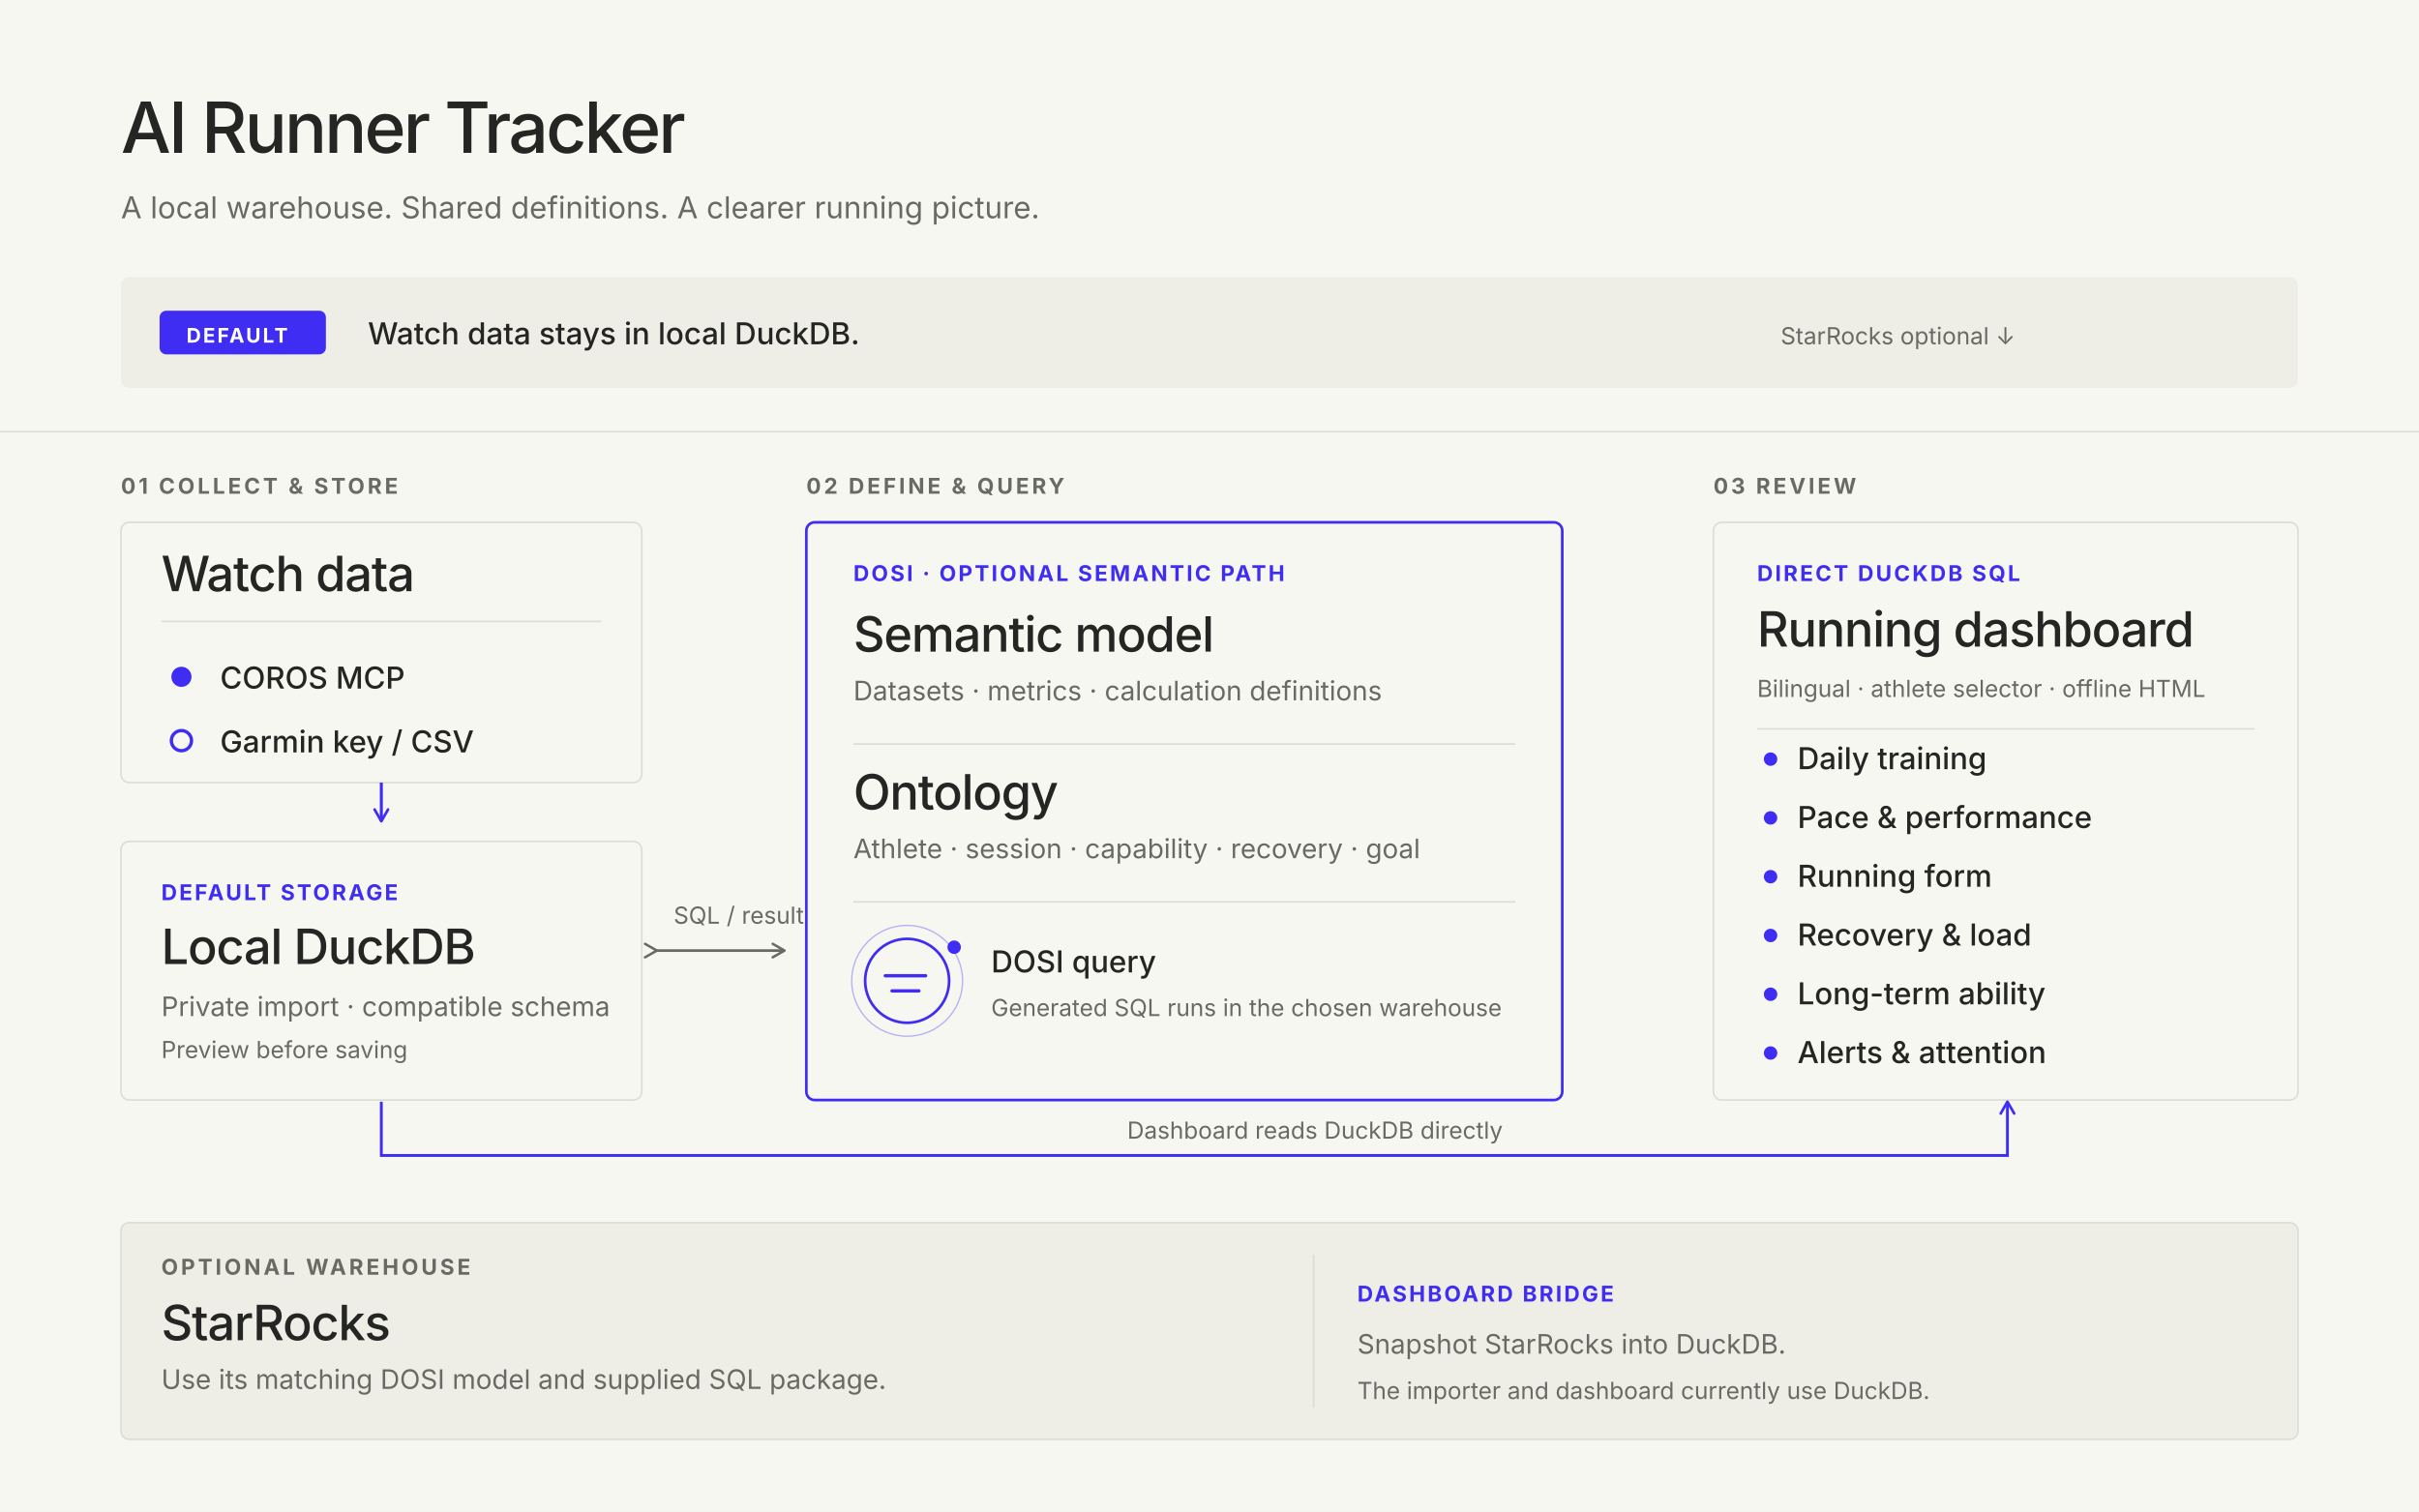
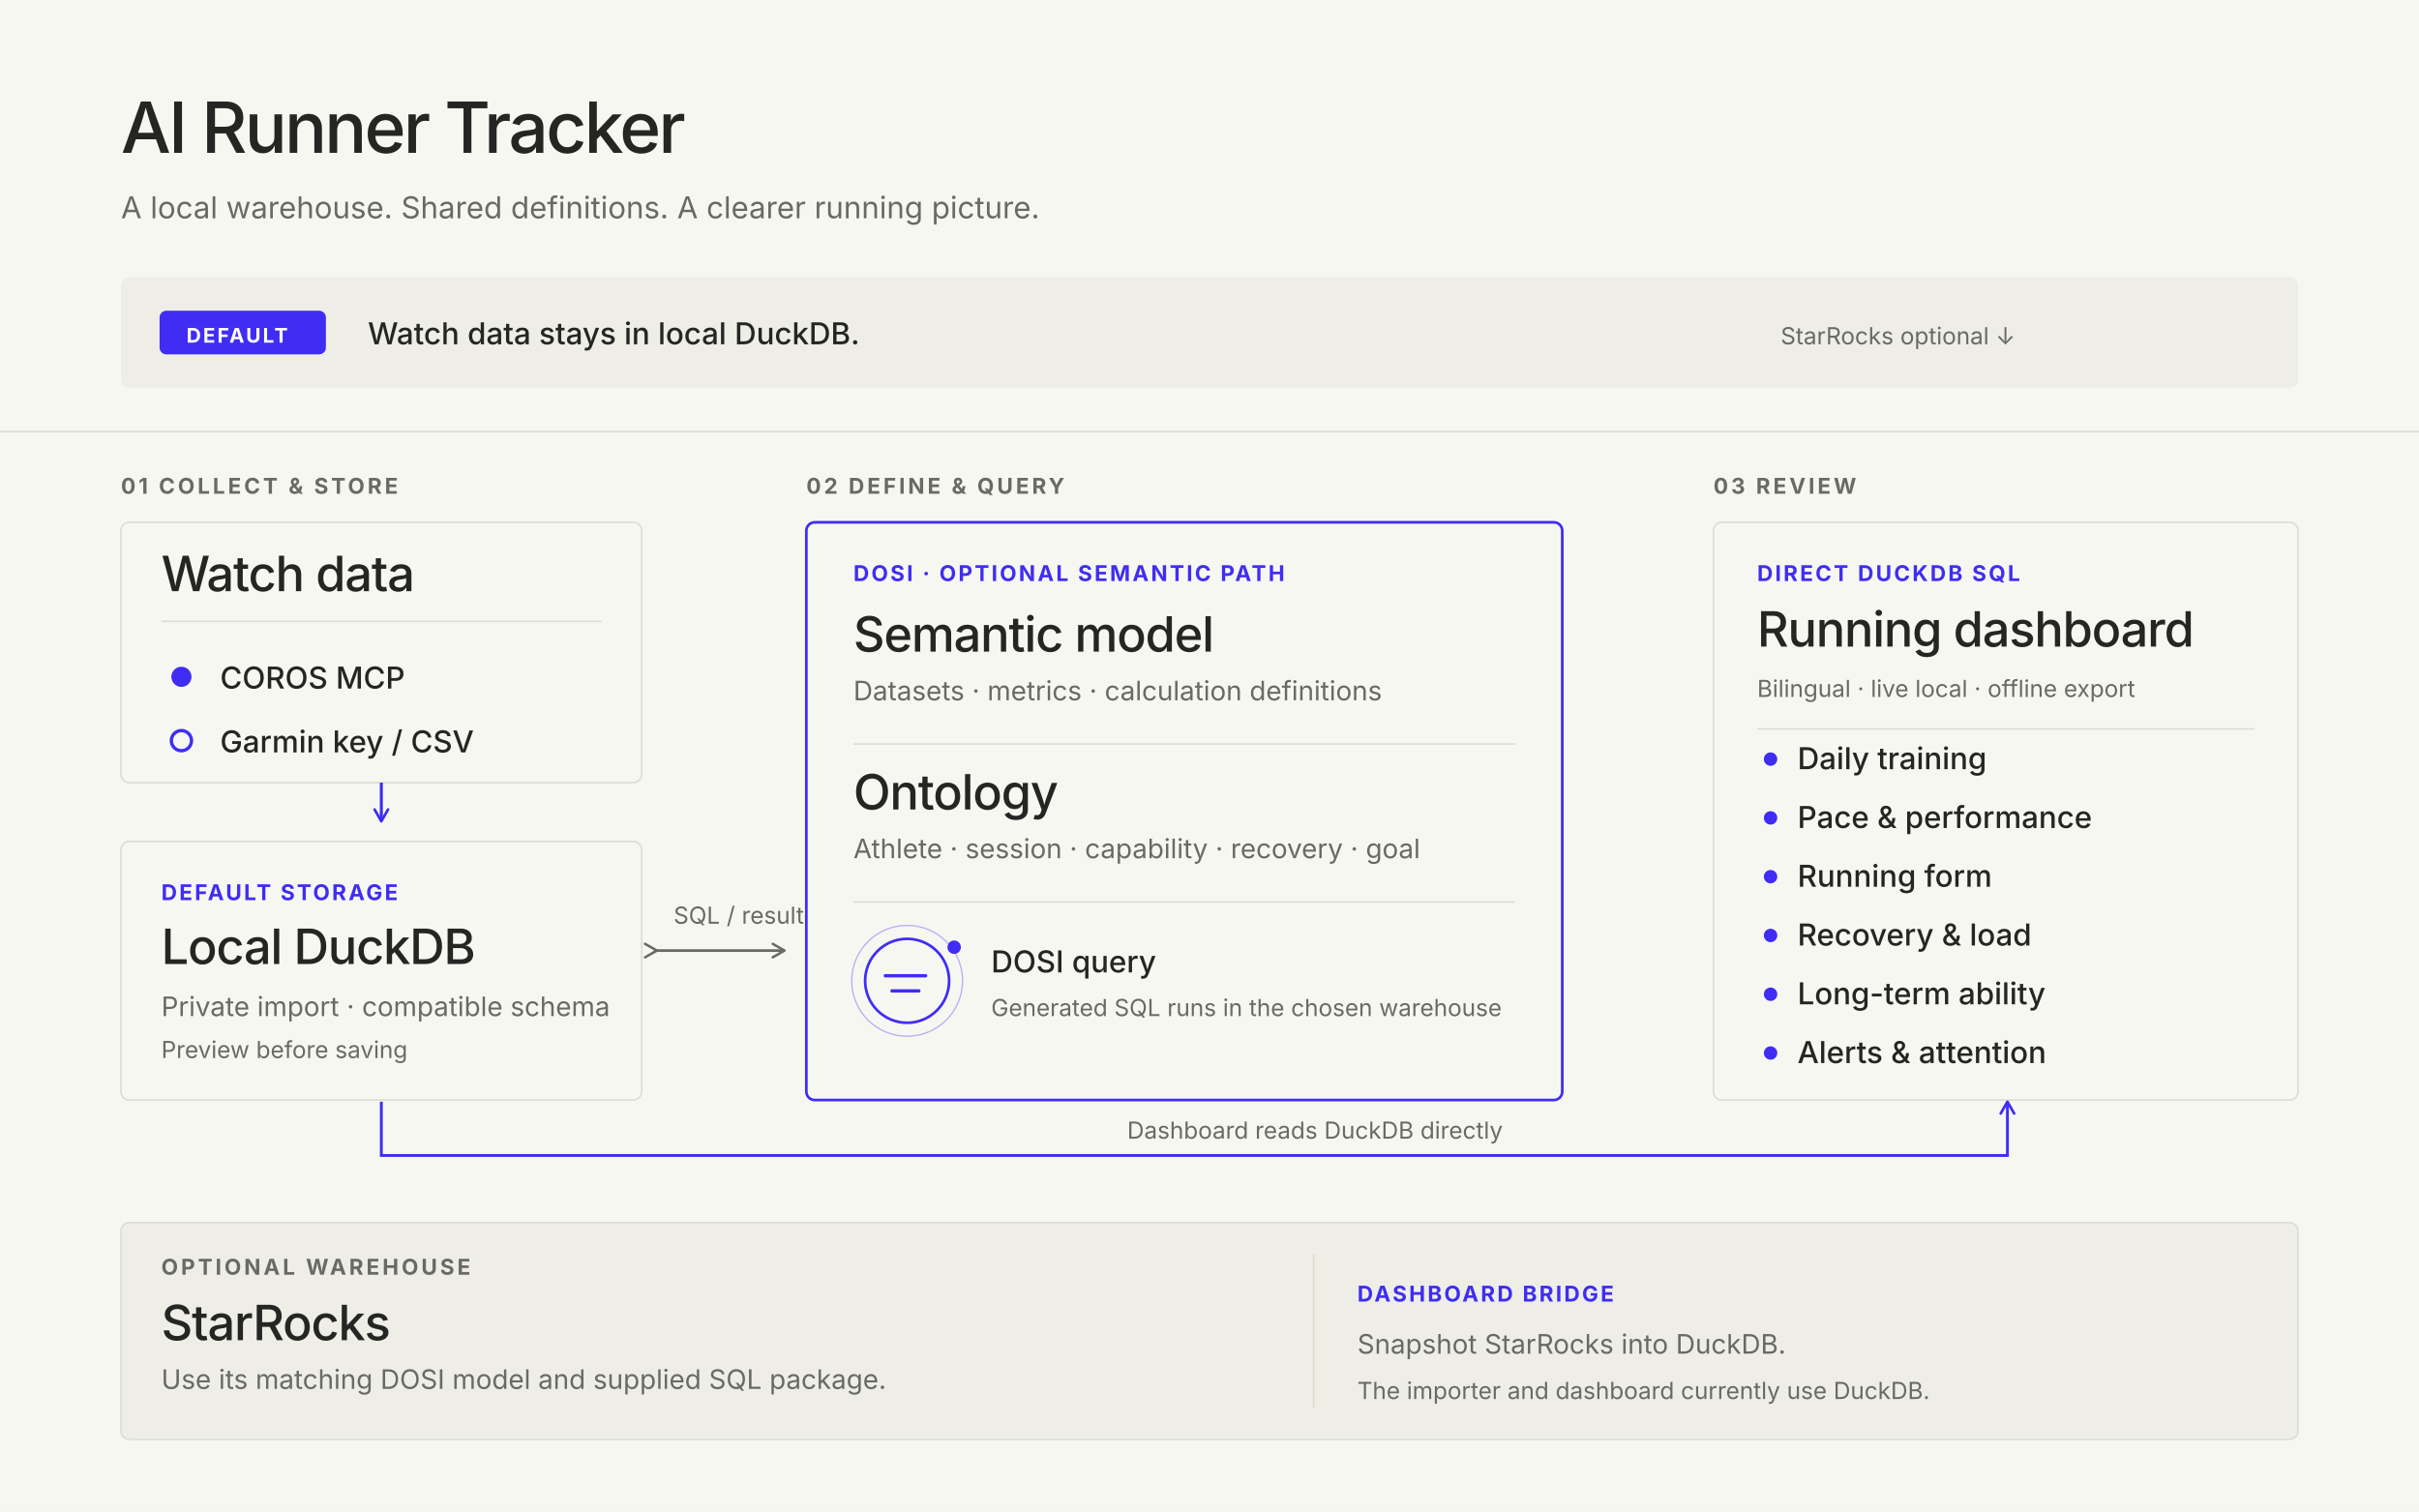
<svg xmlns="http://www.w3.org/2000/svg" width="1440" height="900" viewBox="0 0 1440 900" role="img" aria-labelledby="title desc">
  <defs>
    <marker id="arr" markerWidth="10" markerHeight="10" refX="8" refY="5" orient="auto" markerUnits="userSpaceOnUse">
      <path d="M1 1L8 5L1 9" fill="none" stroke="#402DF3" stroke-width="1.6" stroke-linecap="round" stroke-linejoin="round" />
    </marker>
    <marker id="arr-muted" markerWidth="10" markerHeight="10" refX="8" refY="5" orient="auto" markerUnits="userSpaceOnUse">
      <path d="M1 1L8 5L1 9" fill="none" stroke="#696B63" stroke-width="1.5" stroke-linecap="round" stroke-linejoin="round" />
    </marker>
  </defs>
  <style>
    text{font-family:Inter,system-ui,Arial,sans-serif;fill:#252624}
    .title{font-size:42px;font-weight:500;letter-spacing:-1.5px}
    .sub{font-size:18px;fill:#696B63}
    .section{font-size:13px;font-weight:700;letter-spacing:1.7px;fill:#696B63}
    .eyebrow{font-size:13px;font-weight:700;letter-spacing:1.3px;fill:#402DF3}
    .heading{font-size:29px;font-weight:500;letter-spacing:-.6px}
    .row{font-size:18px;font-weight:500}
    .body{font-size:16px;fill:#696B63}
    .small{font-size:14px;fill:#696B63}
    .white{fill:#FFFFFF}
  </style>
  <rect width="1440" height="900" fill="#F7F7F2" />
  <path d="M0 257H1440" stroke="#DCDED4" />
  <text x="72" y="91" class="title">AI Runner Tracker</text>
  <text x="72" y="130" class="sub">A local warehouse. Shared definitions. A clearer running picture.</text>
  <rect x="72" y="165" width="1296" height="66" rx="5" fill="#EEEEE7" />
  <rect x="95" y="185" width="99" height="26" rx="4" fill="#402DF3" />
  <text x="111" y="204" class="white" font-size="12" font-weight="700" letter-spacing="1.2">DEFAULT</text>
  <text x="219" y="205" font-size="18" font-weight="500">Watch data stays in local DuckDB.</text>
  <text x="1060" y="205" class="small">StarRocks optional ↓</text>
  <text x="72" y="294" class="section">01  COLLECT &amp; STORE</text>
  <text x="480" y="294" class="section">02  DEFINE &amp; QUERY</text>
  <text x="1020" y="294" class="section">03  REVIEW</text>
  <rect x="72" y="311" width="310" height="155" rx="5" fill="#F7F7F2" stroke="#DCDED4" />
  <text x="96" y="352" class="heading">Watch data</text>
  <path d="M96 370H358" stroke="#DCDED4" />
  <circle cx="108" cy="403" r="6" fill="#402DF3" />
  <text x="131" y="410" class="row">COROS MCP</text>
  <circle cx="108" cy="441" r="6" fill="none" stroke="#402DF3" stroke-width="2" />
  <text x="131" y="448" class="row">Garmin key / CSV</text>
  <path d="M227 466V489" fill="none" stroke="#402DF3" stroke-width="1.8" marker-end="url(#arr)" />
  <rect x="72" y="501" width="310" height="154" rx="5" fill="#F7F7F2" stroke="#DCDED4" />
  <text x="96" y="536" class="eyebrow">DEFAULT STORAGE</text>
  <text x="96" y="574" class="heading">Local DuckDB</text>
  <text x="96" y="605" class="body">Private import · compatible schema</text>
  <text x="96" y="630" class="small">Preview before saving</text>
  <path d="M391 566H467" fill="none" stroke="#696B63" stroke-width="1.6" marker-start="url(#arr-muted)" marker-end="url(#arr-muted)" />
  <text x="401" y="550" class="small">SQL / result</text>
  <rect x="480" y="311" width="450" height="344" rx="5" fill="#F7F7F2" stroke="#402DF3" stroke-width="1.6" />
  <text x="508" y="346" class="eyebrow">DOSI · OPTIONAL SEMANTIC PATH</text>
  <text x="508" y="388" class="heading">Semantic model</text>
  <text x="508" y="417" class="body">Datasets · metrics · calculation definitions</text>
  <path d="M508 443H902" stroke="#DCDED4" />
  <text x="508" y="482" class="heading">Ontology</text>
  <text x="508" y="511" class="body">Athlete · session · capability · recovery · goal</text>
  <path d="M508 537H902" stroke="#DCDED4" />
  <circle cx="540" cy="584" r="25" fill="none" stroke="#402DF3" stroke-width="1.6" />
  <circle cx="540" cy="584" r="33" fill="none" stroke="#402DF3" stroke-width=".8" opacity=".35" />
  <path d="M527 581H551M531 590H547" stroke="#402DF3" stroke-width="2" stroke-linecap="round" />
  <circle cx="568" cy="564" r="4" fill="#402DF3" />
  <text x="590" y="579" class="row">DOSI query</text>
  <text x="590" y="605" class="small">Generated SQL runs in the chosen warehouse</text>
  <rect x="1020" y="311" width="348" height="344" rx="5" fill="#F7F7F2" stroke="#DCDED4" />
  <text x="1046" y="346" class="eyebrow">DIRECT DUCKDB SQL</text>
  <text x="1046" y="385" class="heading">Running dashboard</text>
-   <text x="1046" y="415" class="small">Bilingual · athlete selector · offline HTML</text>
+   <text x="1046" y="415" class="small">Bilingual · live local · offline export</text>
  <path d="M1046 434H1342" stroke="#DCDED4" />
  <circle cx="1054" cy="452" r="4" fill="#402DF3" />
  <text x="1070" y="458" class="row">Daily training</text>
  <circle cx="1054" cy="487" r="4" fill="#402DF3" />
  <text x="1070" y="493" class="row">Pace &amp; performance</text>
  <circle cx="1054" cy="522" r="4" fill="#402DF3" />
  <text x="1070" y="528" class="row">Running form</text>
  <circle cx="1054" cy="557" r="4" fill="#402DF3" />
  <text x="1070" y="563" class="row">Recovery &amp; load</text>
  <circle cx="1054" cy="592" r="4" fill="#402DF3" />
  <text x="1070" y="598" class="row">Long-term ability</text>
  <circle cx="1054" cy="627" r="4" fill="#402DF3" />
  <text x="1070" y="633" class="row">Alerts &amp; attention</text>
  <path d="M227 656V688H1195V656" fill="none" stroke="#402DF3" stroke-width="1.7" marker-end="url(#arr)" />
  <rect x="650" y="660" width="264" height="25" fill="#F7F7F2" />
  <text x="671" y="678" class="small">Dashboard reads DuckDB directly</text>
  <rect x="72" y="728" width="1296" height="129" rx="5" fill="#EEEEE7" stroke="#DCDED4" />
  <text x="96" y="759" class="section">OPTIONAL WAREHOUSE</text>
  <text x="96" y="798" class="heading">StarRocks</text>
  <text x="96" y="827" class="body">Use its matching DOSI model and supplied SQL package.</text>
  <path d="M782 747V838" stroke="#DCDED4" />
  <text x="808" y="775" class="eyebrow">DASHBOARD BRIDGE</text>
  <text x="808" y="806" class="body">Snapshot StarRocks into DuckDB.</text>
  <text x="808" y="833" class="small">The importer and dashboard currently use DuckDB.</text>
</svg>
